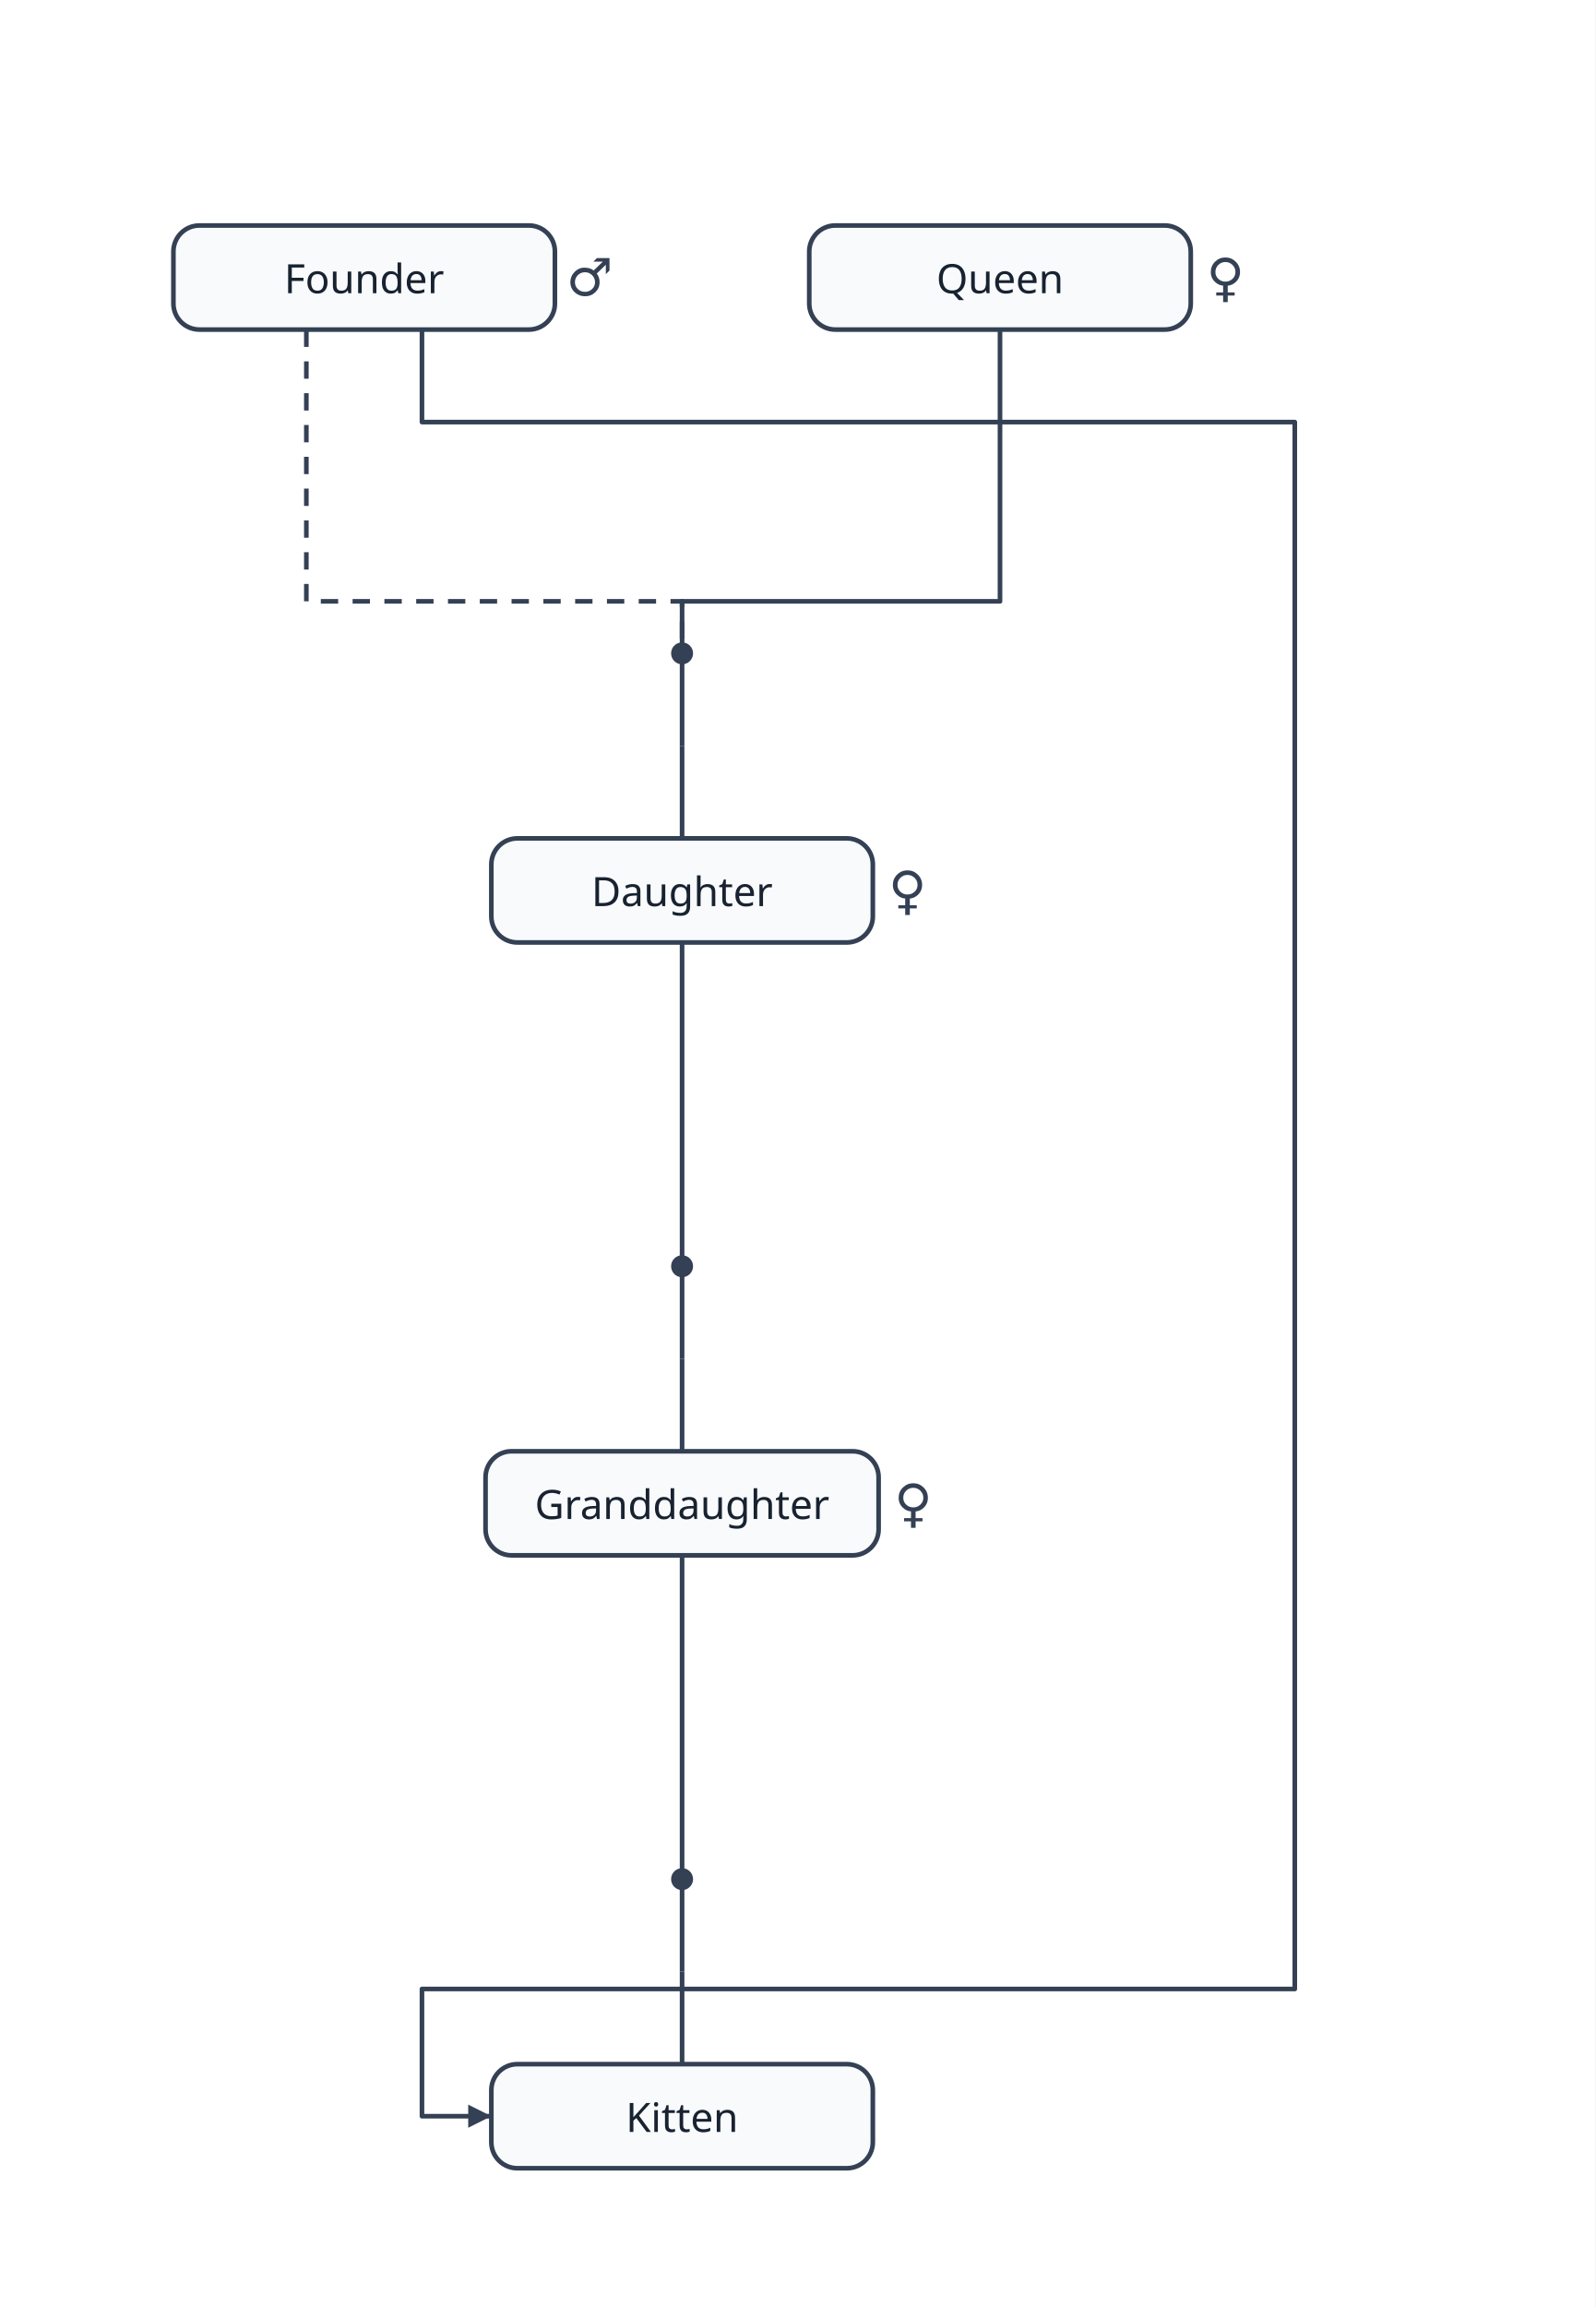
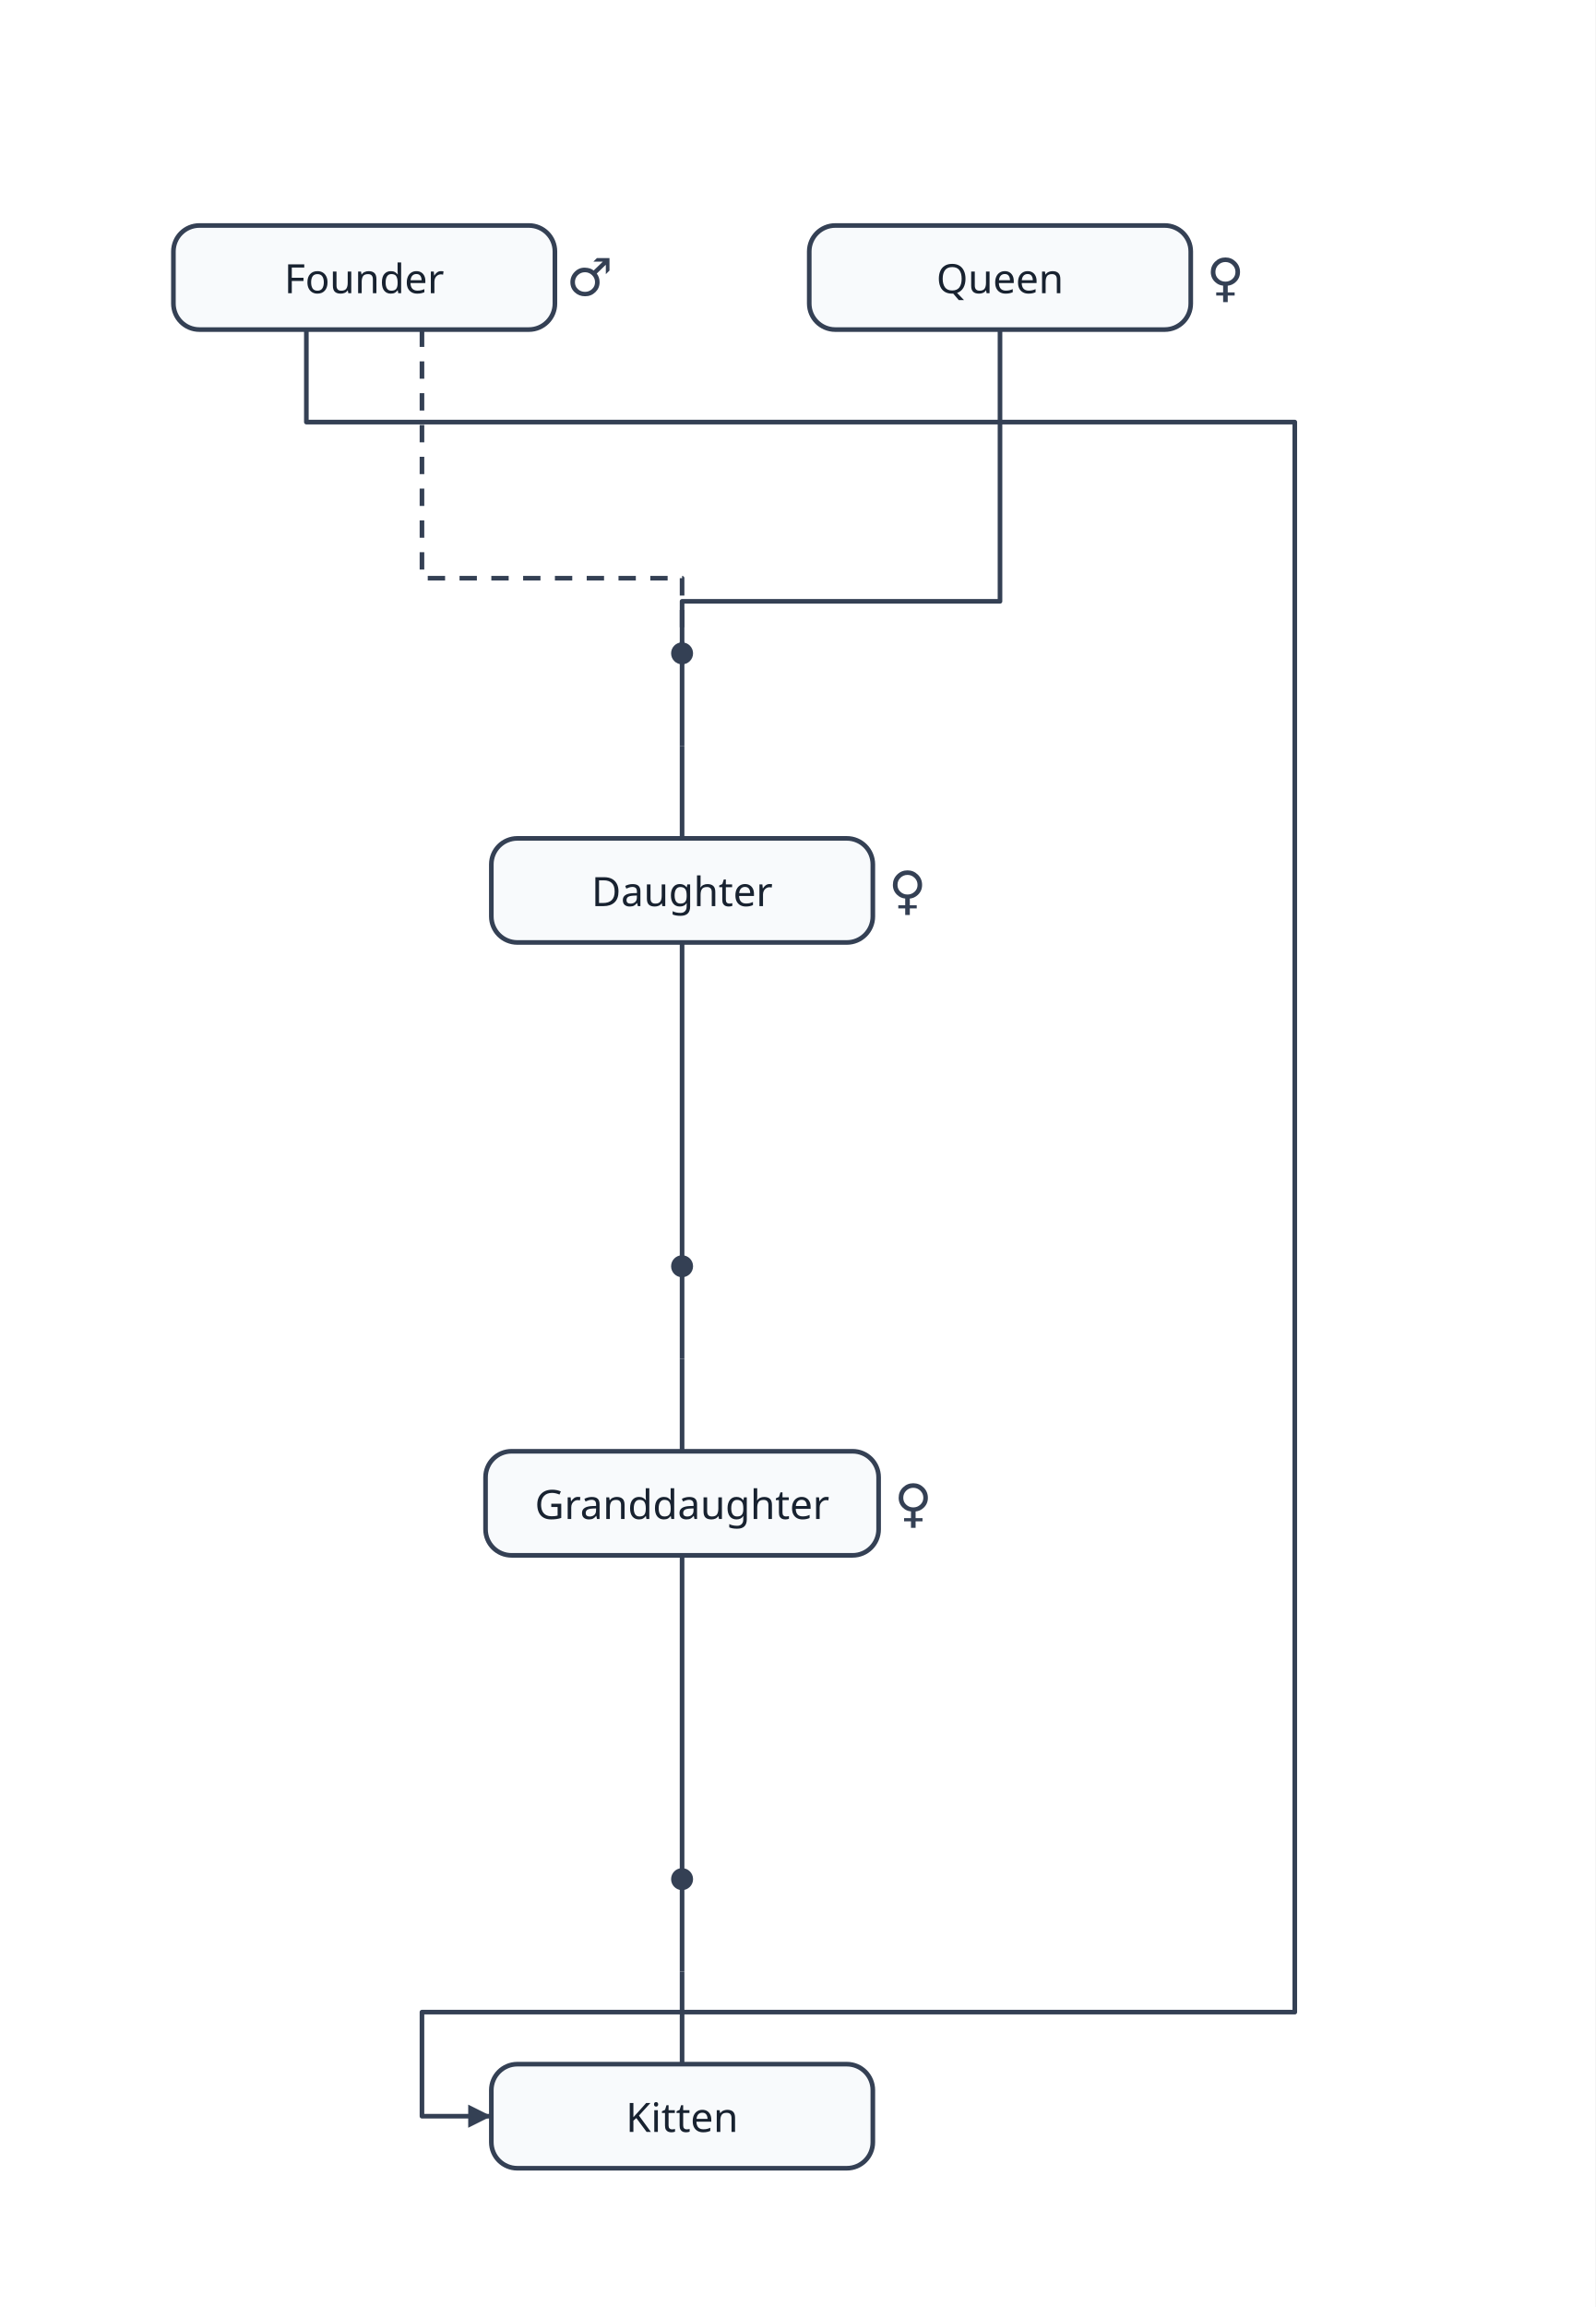
<svg xmlns="http://www.w3.org/2000/svg" id="generation-gap" viewBox="0 0 552 798" width="552" height="798" role="img" aria-labelledby="ft-67-65-6e-65-72-61-74-69-6f-6e-2d-67-61-70-title-74-69-74-6c-65" font-family="sans-serif" font-size="14">
  <rect width="100%" height="100%" fill="#ffffff" />
  <defs>
    <marker id="ft-67-65-6e-65-72-61-74-69-6f-6e-2d-67-61-70-arrow-63-6f-6e-66-69-72-6d-65-64" viewBox="0 0 8 8" refX="8" refY="4" markerWidth="8" markerHeight="8" markerUnits="userSpaceOnUse" orient="auto">
      <path d="M0,0 L8,4 L0,8 Z" fill="#344054" />
    </marker>
  </defs>
  <g stroke="#344054" stroke-width="1.6" stroke-linejoin="round">
+     <g id="ft-67-65-6e-65-72-61-74-69-6f-6e-2d-67-61-70-relationship-5b-22-61-6e-63-65-73-74-72-79-22-2c-22-46-6f-75-6e-64-65-72-22-2c-22-4b-69-74-74-65-6e-22-2c-22-2d-2d-2d-2d-3e-22-5d" data-kind="ancestry" data-source="Founder" data-target="Kitten" data-generation-span="3">
+       <path d="M106,114 L106,146 L448,146 L448,696 L146,696 L146,732 L170,732" fill="none" marker-end="url(#ft-67-65-6e-65-72-61-74-69-6f-6e-2d-67-61-70-arrow-63-6f-6e-66-69-72-6d-65-64)" />
+     </g>
    <g id="ft-67-65-6e-65-72-61-74-69-6f-6e-2d-67-61-70-relationship-5b-22-63-61-6e-64-69-64-61-74-65-22-2c-22-46-6f-75-6e-64-65-72-22-2c-22-4c-31-22-5d" data-kind="candidate" data-source="Founder" data-target="L1" stroke-dasharray="6 5">
-       <path d="M106,114 L106,208 L236,208 L236,226" fill="none" />
-     </g>
-     <g id="ft-67-65-6e-65-72-61-74-69-6f-6e-2d-67-61-70-relationship-5b-22-63-6f-6e-66-69-72-6d-65-64-22-2c-22-46-6f-75-6e-64-65-72-22-2c-22-4b-69-74-74-65-6e-22-5d" data-kind="confirmed" data-source="Founder" data-target="Kitten">
-       <path d="M146,114 L146,146 L448,146 L448,688 L146,688 L146,732 L170,732" fill="none" marker-end="url(#ft-67-65-6e-65-72-61-74-69-6f-6e-2d-67-61-70-arrow-63-6f-6e-66-69-72-6d-65-64)" />
+       <path d="M146,114 L146,200 L236,200 L236,226" fill="none" />
    </g>
    <g id="ft-67-65-6e-65-72-61-74-69-6f-6e-2d-67-61-70-relationship-5b-22-6d-61-74-65-72-6e-69-74-79-22-2c-22-44-61-75-67-68-74-65-72-22-2c-22-4c-32-22-5d" data-kind="maternity" data-source="Daughter" data-target="L2">
      <path d="M236,326 L236,404 L236,404 L236,438" fill="none" />
    </g>
    <g id="ft-67-65-6e-65-72-61-74-69-6f-6e-2d-67-61-70-relationship-5b-22-6d-61-74-65-72-6e-69-74-79-22-2c-22-47-72-61-6e-64-64-61-75-67-68-74-65-72-22-2c-22-4c-33-22-5d" data-kind="maternity" data-source="Granddaughter" data-target="L3">
      <path d="M236,538 L236,608 L236,608 L236,650" fill="none" />
    </g>
    <g id="ft-67-65-6e-65-72-61-74-69-6f-6e-2d-67-61-70-relationship-5b-22-6d-61-74-65-72-6e-69-74-79-22-2c-22-51-75-65-65-6e-22-2c-22-4c-31-22-5d" data-kind="maternity" data-source="Queen" data-target="L1">
      <path d="M346,114 L346,208 L236,208 L236,226" fill="none" />
    </g>
    <g id="ft-67-65-6e-65-72-61-74-69-6f-6e-2d-67-61-70-litter-4c-31" data-litter="L1">
      <path d="M236,226 L236,258" fill="none" data-stem="true" />
      <path d="M236,258 L236,258" fill="none" data-rail="true" />
      <circle data-junction="true" cx="236" cy="226" r="3" fill="#344054" />
      <path d="M236,258 L236,290" fill="none" data-offspring="Daughter" />
    </g>
    <g id="ft-67-65-6e-65-72-61-74-69-6f-6e-2d-67-61-70-litter-4c-32" data-litter="L2">
      <path d="M236,438 L236,470" fill="none" data-stem="true" />
      <path d="M236,470 L236,470" fill="none" data-rail="true" />
      <circle data-junction="true" cx="236" cy="438" r="3" fill="#344054" />
      <path d="M236,470 L236,502" fill="none" data-offspring="Granddaughter" />
    </g>
    <g id="ft-67-65-6e-65-72-61-74-69-6f-6e-2d-67-61-70-litter-4c-33" data-litter="L3">
      <path d="M236,650 L236,682" fill="none" data-stem="true" />
      <path d="M236,682 L236,682" fill="none" data-rail="true" />
      <circle data-junction="true" cx="236" cy="650" r="3" fill="#344054" />
      <path d="M236,682 L236,714" fill="none" data-offspring="Kitten" />
    </g>
  </g>
  <g id="ft-67-65-6e-65-72-61-74-69-6f-6e-2d-67-61-70-individual-44-61-75-67-68-74-65-72" data-individual="Daughter" data-generation="1" data-classes="queen">
    <rect data-nameplate="true" x="170" y="290" width="132" height="36" rx="9" fill="#f8fafc" stroke="#344054" stroke-width="1.6" />
    <text x="236" y="308" dominant-baseline="central" text-anchor="middle" fill="#182230">Daughter</text>
    <text data-sex="queen" x="314" y="308" dominant-baseline="central" text-anchor="middle" font-size="18" fill="#344054">♀</text>
  </g>
  <g id="ft-67-65-6e-65-72-61-74-69-6f-6e-2d-67-61-70-individual-46-6f-75-6e-64-65-72" data-individual="Founder" data-generation="0" data-classes="tom">
    <rect data-nameplate="true" x="60" y="78" width="132" height="36" rx="9" fill="#f8fafc" stroke="#344054" stroke-width="1.6" />
    <text x="126" y="96" dominant-baseline="central" text-anchor="middle" fill="#182230">Founder</text>
    <text data-sex="tom" x="204" y="96" dominant-baseline="central" text-anchor="middle" font-size="18" fill="#344054">♂</text>
  </g>
  <g id="ft-67-65-6e-65-72-61-74-69-6f-6e-2d-67-61-70-individual-47-72-61-6e-64-64-61-75-67-68-74-65-72" data-individual="Granddaughter" data-generation="2" data-classes="queen">
    <rect data-nameplate="true" x="168" y="502" width="136" height="36" rx="9" fill="#f8fafc" stroke="#344054" stroke-width="1.6" />
    <text x="236" y="520" dominant-baseline="central" text-anchor="middle" fill="#182230">Granddaughter</text>
    <text data-sex="queen" x="316" y="520" dominant-baseline="central" text-anchor="middle" font-size="18" fill="#344054">♀</text>
  </g>
  <g id="ft-67-65-6e-65-72-61-74-69-6f-6e-2d-67-61-70-individual-4b-69-74-74-65-6e" data-individual="Kitten" data-generation="3" data-classes="">
    <rect data-nameplate="true" x="170" y="714" width="132" height="36" rx="9" fill="#f8fafc" stroke="#344054" stroke-width="1.6" />
    <text x="236" y="732" dominant-baseline="central" text-anchor="middle" fill="#182230">Kitten</text>
  </g>
  <g id="ft-67-65-6e-65-72-61-74-69-6f-6e-2d-67-61-70-individual-51-75-65-65-6e" data-individual="Queen" data-generation="0" data-classes="queen">
    <rect data-nameplate="true" x="280" y="78" width="132" height="36" rx="9" fill="#f8fafc" stroke="#344054" stroke-width="1.6" />
    <text x="346" y="96" dominant-baseline="central" text-anchor="middle" fill="#182230">Queen</text>
    <text data-sex="queen" x="424" y="96" dominant-baseline="central" text-anchor="middle" font-size="18" fill="#344054">♀</text>
  </g>
</svg>
